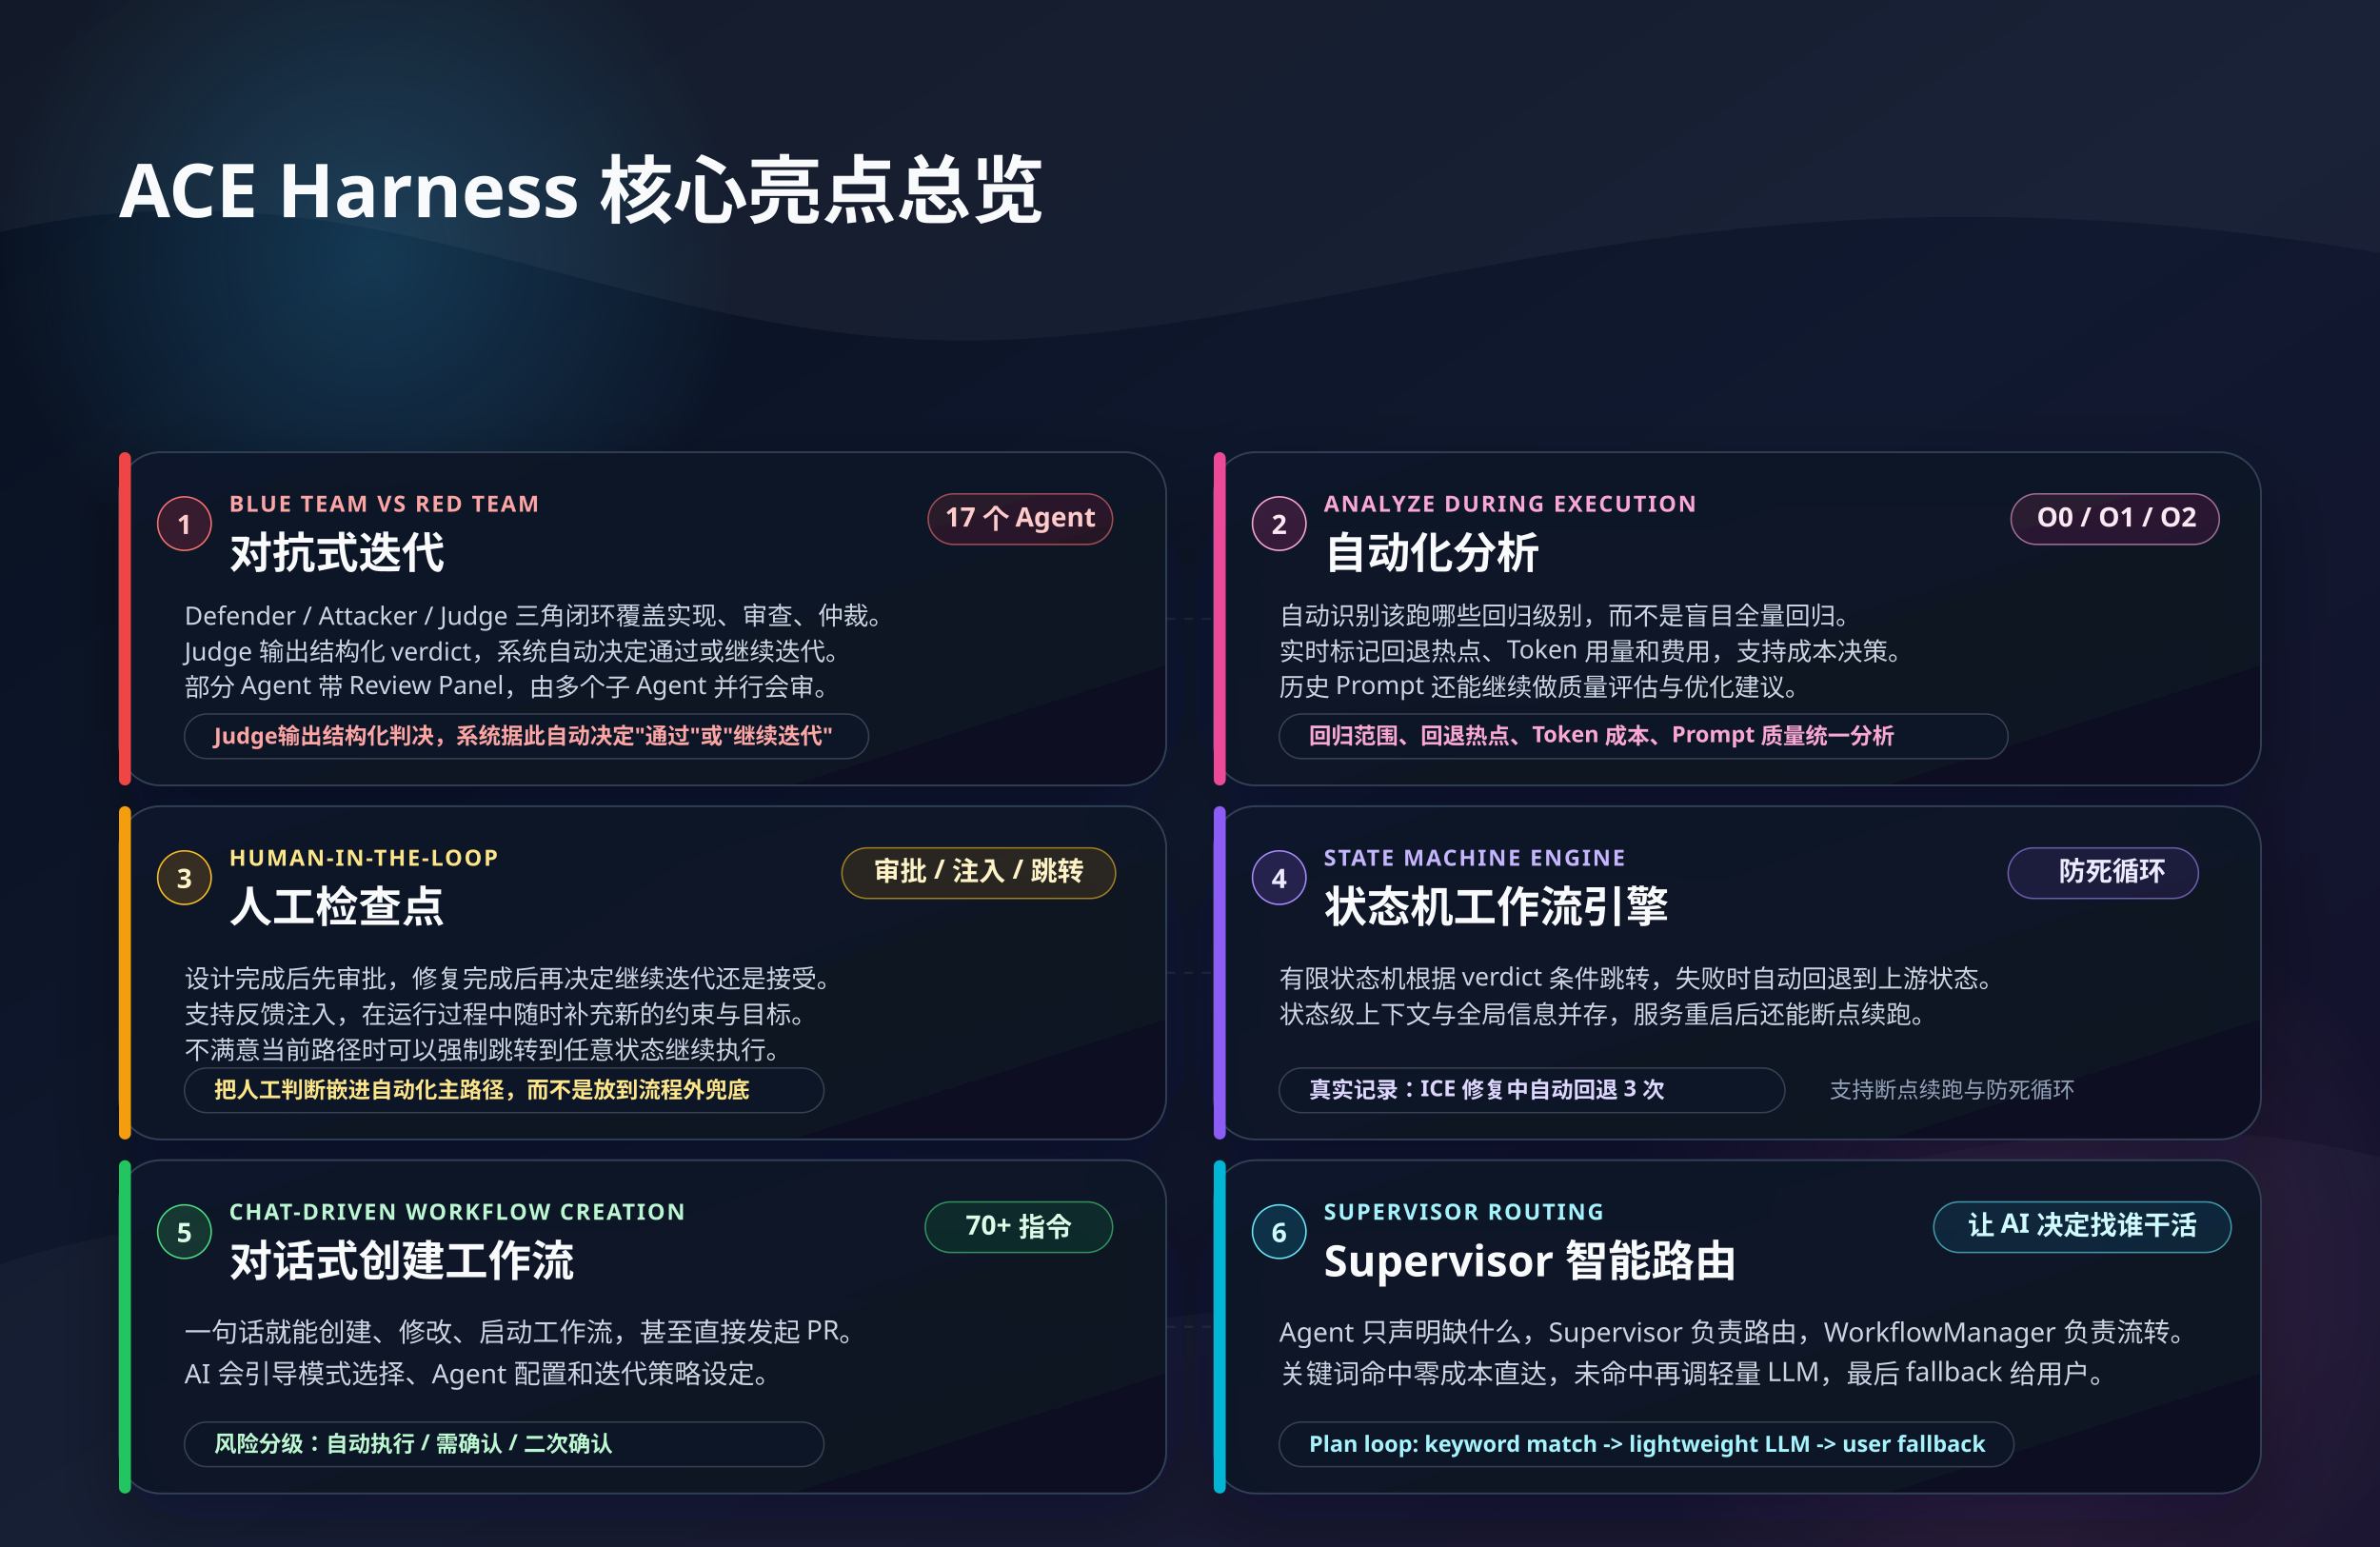
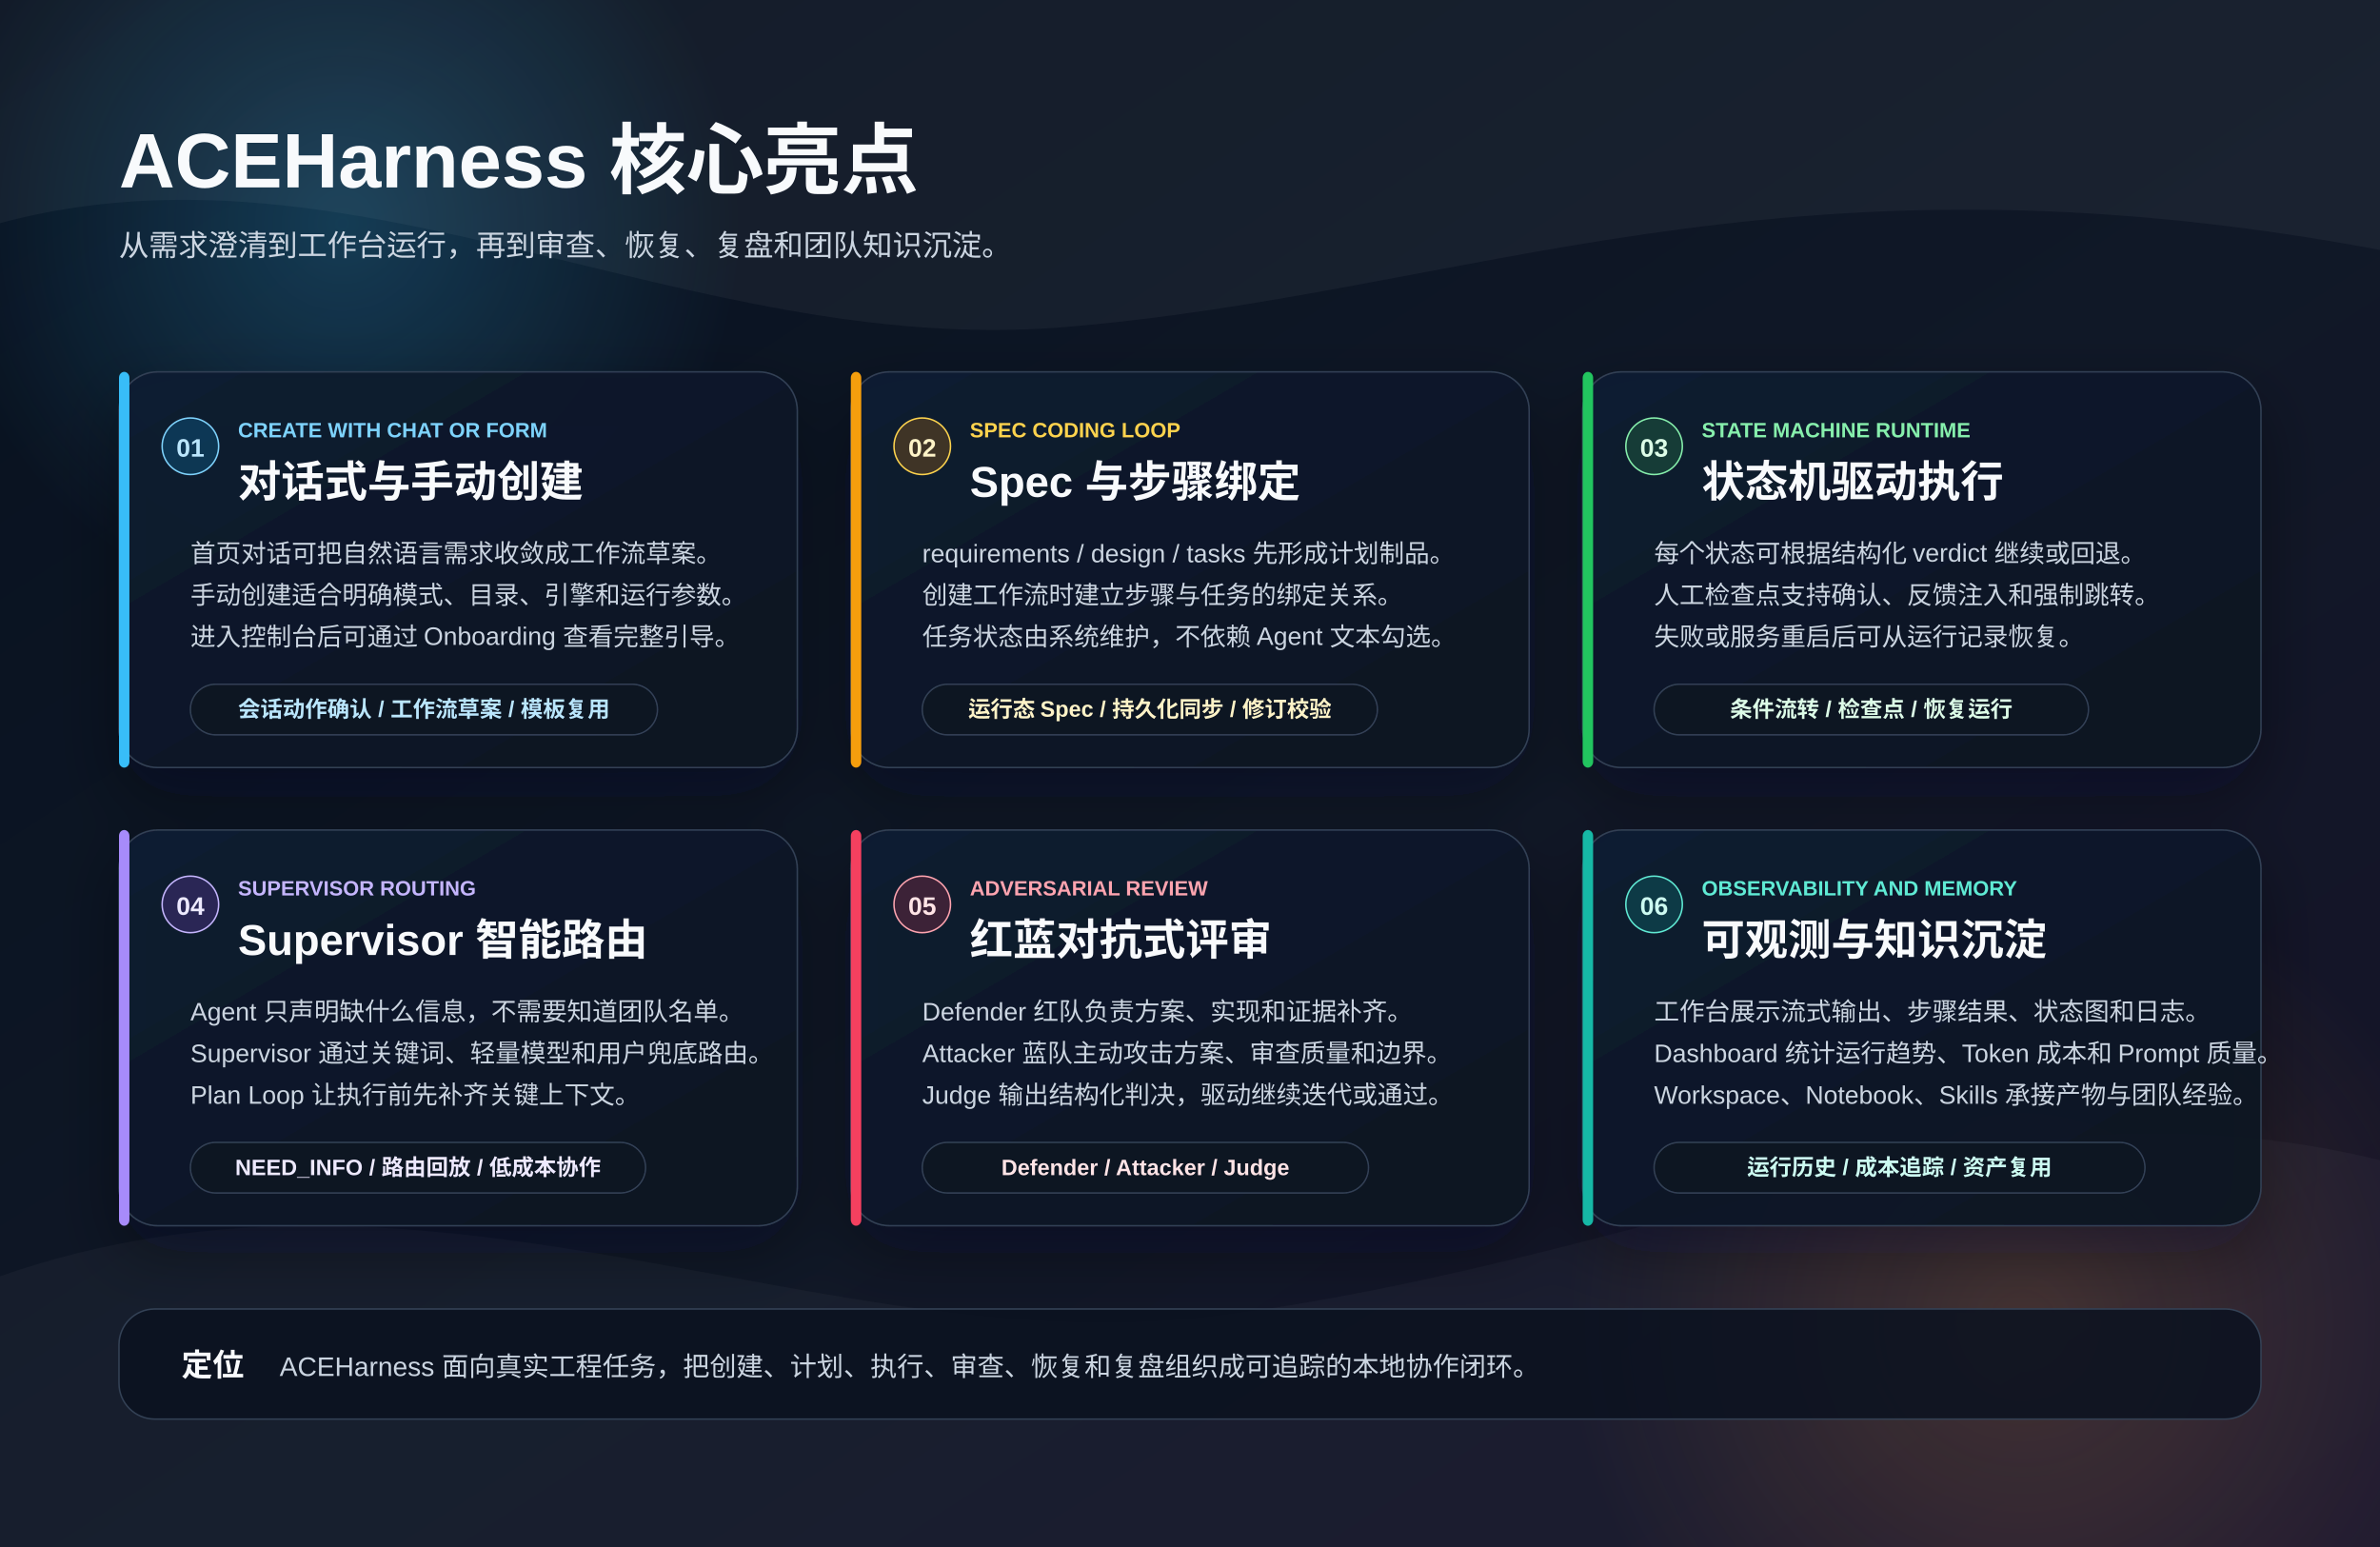
<svg xmlns="http://www.w3.org/2000/svg" viewBox="0 0 1600 1040" role="img" aria-labelledby="title desc">
  <defs>
    <linearGradient id="bg" x1="0" y1="0" x2="1" y2="1">
-       <stop offset="0%" stop-color="#081120" />
-       <stop offset="52%" stop-color="#10192f" />
-       <stop offset="100%" stop-color="#160f2c" />
+       <stop offset="0%" stop-color="#07111F" />
+       <stop offset="55%" stop-color="#101827" />
+       <stop offset="100%" stop-color="#171329" />
    </linearGradient>
-     <linearGradient id="heroFill" x1="0" y1="0" x2="1" y2="1">
-       <stop offset="0%" stop-color="#111c35" stop-opacity="0.96" />
-       <stop offset="100%" stop-color="#0a1120" stop-opacity="0.94" />
-     </linearGradient>
-     <linearGradient id="cardFill" x1="0" y1="0" x2="1" y2="1">
-       <stop offset="0%" stop-color="#0f172a" stop-opacity="0.94" />
-       <stop offset="100%" stop-color="#0a1020" stop-opacity="0.96" />
+     <linearGradient id="panel" x1="0" y1="0" x2="1" y2="1">
+       <stop offset="0%" stop-color="#111C31" stop-opacity="0.98" />
+       <stop offset="100%" stop-color="#0B1220" stop-opacity="0.98" />
    </linearGradient>
    <radialGradient id="glowBlue" cx="50%" cy="50%" r="50%">
-       <stop offset="0%" stop-color="#38bdf8" stop-opacity="0.22" />
-       <stop offset="100%" stop-color="#38bdf8" stop-opacity="0" />
+       <stop offset="0%" stop-color="#38BDF8" stop-opacity="0.24" />
+       <stop offset="100%" stop-color="#38BDF8" stop-opacity="0" />
    </radialGradient>
-     <radialGradient id="glowPink" cx="50%" cy="50%" r="50%">
-       <stop offset="0%" stop-color="#f472b6" stop-opacity="0.16" />
-       <stop offset="100%" stop-color="#f472b6" stop-opacity="0" />
+     <radialGradient id="glowOrange" cx="50%" cy="50%" r="50%">
+       <stop offset="0%" stop-color="#FB923C" stop-opacity="0.18" />
+       <stop offset="100%" stop-color="#FB923C" stop-opacity="0" />
    </radialGradient>
-     <filter id="shadow" x="-20%" y="-20%" width="160%" height="180%">
-       <feDropShadow dx="0" dy="18" stdDeviation="24" flood-color="#020617" flood-opacity="0.36" />
+     <filter id="shadow" x="-12%" y="-16%" width="124%" height="140%">
+       <feDropShadow dx="0" dy="18" stdDeviation="22" flood-color="#020617" flood-opacity="0.38" />
    </filter>
+     <style>
+       .font { font-family: Arial, "Microsoft YaHei", "PingFang SC", sans-serif; }
+       .muted { fill: #CBD5E1; font-size: 17px; }
+       .label { font-size: 14px; font-weight: 700; }
+       .title { fill: #F8FAFC; font-size: 29px; font-weight: 700; }
+       .chip { fill: #0B1220; stroke: #334155; stroke-width: 1; }
+     </style>
  </defs>
  <rect width="1600" height="1040" fill="url(#bg)" />
-   <circle cx="250" cy="170" r="250" fill="url(#glowBlue)" />
-   <circle cx="1360" cy="860" r="280" fill="url(#glowPink)" />
-   <path d="M0 156C256 96 430 242 684 228C940 214 1164 96 1600 170V0H0Z" fill="#ffffff" fill-opacity="0.04" />
-   <path d="M0 850C282 756 548 916 800 884C1122 844 1344 714 1600 778V1040H0Z" fill="#ffffff" fill-opacity="0.03" />
-   <g font-family="Segoe UI, PingFang SC, Microsoft YaHei, sans-serif">
-     <text x="80" y="146" fill="#f8fafc" font-size="50" font-weight="700">ACE Harness 核心亮点总览</text>
+   <circle cx="230" cy="150" r="270" fill="url(#glowBlue)" />
+   <circle cx="1360" cy="890" r="310" fill="url(#glowOrange)" />
+   <path d="M0 150C238 86 462 240 714 220C986 198 1194 92 1600 168V0H0Z" fill="#FFFFFF" fill-opacity="0.045" />
+   <path d="M0 858C292 756 560 920 824 884C1134 842 1340 716 1600 780V1040H0Z" fill="#FFFFFF" fill-opacity="0.035" />
+   <g class="font">
+     <text x="80" y="126" fill="#F8FAFC" font-size="52" font-weight="800">ACEHarness 核心亮点</text>
+     <text x="80" y="172" fill="#CBD5E1" font-size="20">从需求澄清到工作台运行，再到审查、恢复、复盘和团队知识沉淀。</text>
  </g>
-   <g filter="url(#shadow)" font-family="Segoe UI, PingFang SC, Microsoft YaHei, sans-serif">
-     <rect x="80" y="304" width="704" height="224" rx="28" fill="url(#cardFill)" stroke="#334155" stroke-width="1.2" />
-     <rect x="80" y="304" width="8" height="224" rx="4" fill="#ef4444" />
-     <circle cx="124" cy="352" r="18" fill="#ef4444" fill-opacity="0.18" stroke="#f87171" />
-     <text x="124" y="359" text-anchor="middle" fill="#fecaca" font-size="18" font-weight="700">1</text>
-     <text x="154" y="344" fill="#fca5a5" font-size="15" font-weight="700" letter-spacing="1.2">BLUE TEAM VS RED TEAM</text>
-     <text x="154" y="382" fill="#f8fafc" font-size="29" font-weight="700">对抗式迭代</text>
-     <rect x="624" y="332" width="124" height="34" rx="17" fill="#ef4444" fill-opacity="0.12" stroke="#f87171" stroke-opacity="0.6" />
-     <text x="686" y="354" text-anchor="middle" fill="#fecaca" font-size="18" font-weight="700">17 个 Agent</text>
-     <text x="124" y="420" fill="#cbd5e1" font-size="17">
-       <tspan x="124" dy="0">Defender / Attacker / Judge 三角闭环覆盖实现、审查、仲裁。</tspan>
-       <tspan x="124" dy="24">Judge 输出结构化 verdict，系统自动决定通过或继续迭代。</tspan>
-       <tspan x="124" dy="24">部分 Agent 带 Review Panel，由多个子 Agent 并行会审。</tspan>
+   <g class="font" filter="url(#shadow)">
+     <rect x="80" y="250" width="456" height="266" rx="26" fill="url(#panel)" stroke="#334155" />
+     <rect x="80" y="250" width="7" height="266" rx="4" fill="#38BDF8" />
+     <circle cx="128" cy="300" r="19" fill="#0EA5E9" fill-opacity="0.20" stroke="#7DD3FC" />
+     <text x="128" y="307" text-anchor="middle" fill="#BAE6FD" font-size="17" font-weight="700">01</text>
+     <text x="160" y="294" fill="#7DD3FC" class="label">CREATE WITH CHAT OR FORM</text>
+     <text x="160" y="334" class="title">对话式与手动创建</text>
+     <text x="128" y="378" class="muted">
+       <tspan x="128" dy="0">首页对话可把自然语言需求收敛成工作流草案。</tspan>
+       <tspan x="128" dy="28">手动创建适合明确模式、目录、引擎和运行参数。</tspan>
+       <tspan x="128" dy="28">进入控制台后可通过 Onboarding 查看完整引导。</tspan>
    </text>
-     <rect x="124" y="480" width="460" height="30" rx="15" fill="#111827" fill-opacity="0.9" stroke="#374151" />
-     <text x="144" y="500" fill="#fca5a5" font-size="15" font-weight="600">Judge输出结构化判决，系统据此自动决定"通过"或"继续迭代"</text>
-     <rect x="816" y="304" width="704" height="224" rx="28" fill="url(#cardFill)" stroke="#334155" stroke-width="1.2" />
-     <rect x="816" y="304" width="8" height="224" rx="4" fill="#ec4899" />
-     <circle cx="860" cy="352" r="18" fill="#ec4899" fill-opacity="0.18" stroke="#f9a8d4" />
-     <text x="860" y="359" text-anchor="middle" fill="#fce7f3" font-size="18" font-weight="700">2</text>
-     <text x="890" y="344" fill="#f9a8d4" font-size="15" font-weight="700" letter-spacing="1.2">ANALYZE DURING EXECUTION</text>
-     <text x="890" y="382" fill="#f8fafc" font-size="29" font-weight="700">自动化分析</text>
-     <rect x="1352" y="332" width="140" height="34" rx="17" fill="#ec4899" fill-opacity="0.12" stroke="#f9a8d4" stroke-opacity="0.6" />
-     <text x="1423" y="354" text-anchor="middle" fill="#fce7f3" font-size="18" font-weight="700">O0 / O1 / O2</text>
-     <text x="860" y="420" fill="#cbd5e1" font-size="17">
-       <tspan x="860" dy="0">自动识别该跑哪些回归级别，而不是盲目全量回归。</tspan>
-       <tspan x="860" dy="24">实时标记回退热点、Token 用量和费用，支持成本决策。</tspan>
-       <tspan x="860" dy="24">历史 Prompt 还能继续做质量评估与优化建议。</tspan>
+     <rect x="128" y="460" width="314" height="34" rx="17" class="chip" />
+     <text x="285" y="482" text-anchor="middle" fill="#BAE6FD" font-size="15" font-weight="700">会话动作确认 / 工作流草案 / 模板复用</text>
+     <rect x="572" y="250" width="456" height="266" rx="26" fill="url(#panel)" stroke="#334155" />
+     <rect x="572" y="250" width="7" height="266" rx="4" fill="#F59E0B" />
+     <circle cx="620" cy="300" r="19" fill="#F59E0B" fill-opacity="0.20" stroke="#FCD34D" />
+     <text x="620" y="307" text-anchor="middle" fill="#FEF3C7" font-size="17" font-weight="700">02</text>
+     <text x="652" y="294" fill="#FCD34D" class="label">SPEC CODING LOOP</text>
+     <text x="652" y="334" class="title">Spec 与步骤绑定</text>
+     <text x="620" y="378" class="muted">
+       <tspan x="620" dy="0">requirements / design / tasks 先形成计划制品。</tspan>
+       <tspan x="620" dy="28">创建工作流时建立步骤与任务的绑定关系。</tspan>
+       <tspan x="620" dy="28">任务状态由系统维护，不依赖 Agent 文本勾选。</tspan>
    </text>
-     <rect x="860" y="480" width="490" height="30" rx="15" fill="#111827" fill-opacity="0.9" stroke="#374151" />
-     <text x="880" y="500" fill="#f9a8d4" font-size="15" font-weight="600">回归范围、回退热点、Token 成本、Prompt 质量统一分析</text>
-     <rect x="80" y="542" width="704" height="224" rx="28" fill="url(#cardFill)" stroke="#334155" stroke-width="1.2" />
-     <rect x="80" y="542" width="8" height="224" rx="4" fill="#f59e0b" />
-     <circle cx="124" cy="590" r="18" fill="#f59e0b" fill-opacity="0.18" stroke="#fbbf24" />
-     <text x="124" y="597" text-anchor="middle" fill="#fef3c7" font-size="18" font-weight="700">3</text>
-     <text x="154" y="582" fill="#fde68a" font-size="15" font-weight="700" letter-spacing="1.2">HUMAN-IN-THE-LOOP</text>
-     <text x="154" y="620" fill="#f8fafc" font-size="29" font-weight="700">人工检查点</text>
-     <rect x="566" y="570" width="184" height="34" rx="17" fill="#f59e0b" fill-opacity="0.12" stroke="#fbbf24" stroke-opacity="0.6" />
-     <text x="658" y="592" text-anchor="middle" fill="#fef3c7" font-size="18" font-weight="700">审批 / 注入 / 跳转</text>
-     <text x="124" y="664" fill="#cbd5e1" font-size="17">
-       <tspan x="124" dy="0">设计完成后先审批，修复完成后再决定继续迭代还是接受。</tspan>
-       <tspan x="124" dy="24">支持反馈注入，在运行过程中随时补充新的约束与目标。</tspan>
-       <tspan x="124" dy="24">不满意当前路径时可以强制跳转到任意状态继续执行。</tspan>
+     <rect x="620" y="460" width="306" height="34" rx="17" class="chip" />
+     <text x="773" y="482" text-anchor="middle" fill="#FEF3C7" font-size="15" font-weight="700">运行态 Spec / 持久化同步 / 修订校验</text>
+     <rect x="1064" y="250" width="456" height="266" rx="26" fill="url(#panel)" stroke="#334155" />
+     <rect x="1064" y="250" width="7" height="266" rx="4" fill="#22C55E" />
+     <circle cx="1112" cy="300" r="19" fill="#22C55E" fill-opacity="0.20" stroke="#86EFAC" />
+     <text x="1112" y="307" text-anchor="middle" fill="#DCFCE7" font-size="17" font-weight="700">03</text>
+     <text x="1144" y="294" fill="#86EFAC" class="label">STATE MACHINE RUNTIME</text>
+     <text x="1144" y="334" class="title">状态机驱动执行</text>
+     <text x="1112" y="378" class="muted">
+       <tspan x="1112" dy="0">每个状态可根据结构化 verdict 继续或回退。</tspan>
+       <tspan x="1112" dy="28">人工检查点支持确认、反馈注入和强制跳转。</tspan>
+       <tspan x="1112" dy="28">失败或服务重启后可从运行记录恢复。</tspan>
    </text>
-     <rect x="124" y="718" width="430" height="30" rx="15" fill="#111827" fill-opacity="0.9" stroke="#374151" />
-     <text x="144" y="738" fill="#fde68a" font-size="15" font-weight="600">把人工判断嵌进自动化主路径，而不是放到流程外兜底</text>
-     <rect x="816" y="542" width="704" height="224" rx="28" fill="url(#cardFill)" stroke="#334155" stroke-width="1.2" />
-     <rect x="816" y="542" width="8" height="224" rx="4" fill="#8b5cf6" />
-     <circle cx="860" cy="590" r="18" fill="#8b5cf6" fill-opacity="0.18" stroke="#a78bfa" />
-     <text x="860" y="597" text-anchor="middle" fill="#ede9fe" font-size="18" font-weight="700">4</text>
-     <text x="890" y="582" fill="#c4b5fd" font-size="15" font-weight="700" letter-spacing="1.2">STATE MACHINE ENGINE</text>
-     <text x="890" y="620" fill="#f8fafc" font-size="29" font-weight="700">状态机工作流引擎</text>
-     <rect x="1350" y="570" width="128" height="34" rx="17" fill="#8b5cf6" fill-opacity="0.12" stroke="#a78bfa" stroke-opacity="0.6" />
-     <text x="1420" y="592" text-anchor="middle" fill="#ede9fe" font-size="18" font-weight="700">防死循环</text>
-     <text x="860" y="664" fill="#cbd5e1" font-size="17">
-       <tspan x="860" dy="0">有限状态机根据 verdict 条件跳转，失败时自动回退到上游状态。</tspan>
-       <tspan x="860" dy="24">状态级上下文与全局信息并存，服务重启后还能断点续跑。</tspan>
+     <rect x="1112" y="460" width="292" height="34" rx="17" class="chip" />
+     <text x="1258" y="482" text-anchor="middle" fill="#DCFCE7" font-size="15" font-weight="700">条件流转 / 检查点 / 恢复运行</text>
+     <rect x="80" y="558" width="456" height="266" rx="26" fill="url(#panel)" stroke="#334155" />
+     <rect x="80" y="558" width="7" height="266" rx="4" fill="#A78BFA" />
+     <circle cx="128" cy="608" r="19" fill="#8B5CF6" fill-opacity="0.20" stroke="#C4B5FD" />
+     <text x="128" y="615" text-anchor="middle" fill="#EDE9FE" font-size="17" font-weight="700">04</text>
+     <text x="160" y="602" fill="#C4B5FD" class="label">SUPERVISOR ROUTING</text>
+     <text x="160" y="642" class="title">Supervisor 智能路由</text>
+     <text x="128" y="686" class="muted">
+       <tspan x="128" dy="0">Agent 只声明缺什么信息，不需要知道团队名单。</tspan>
+       <tspan x="128" dy="28">Supervisor 通过关键词、轻量模型和用户兜底路由。</tspan>
+       <tspan x="128" dy="28">Plan Loop 让执行前先补齐关键上下文。</tspan>
    </text>
-     <rect x="860" y="718" width="340" height="30" rx="15" fill="#111827" fill-opacity="0.9" stroke="#374151" />
-     <text x="880" y="738" fill="#ddd6fe" font-size="15" font-weight="600">真实记录：ICE 修复中自动回退 3 次</text>
-     <text x="1230" y="738" fill="#94a3b8" font-size="15">支持断点续跑与防死循环</text>
-     <rect x="80" y="780" width="704" height="224" rx="28" fill="url(#cardFill)" stroke="#334155" stroke-width="1.2" />
-     <rect x="80" y="780" width="8" height="224" rx="4" fill="#22c55e" />
-     <circle cx="124" cy="828" r="18" fill="#22c55e" fill-opacity="0.18" stroke="#4ade80" />
-     <text x="124" y="835" text-anchor="middle" fill="#dcfce7" font-size="18" font-weight="700">5</text>
-     <text x="154" y="820" fill="#bbf7d0" font-size="15" font-weight="700" letter-spacing="1.2">CHAT-DRIVEN WORKFLOW CREATION</text>
-     <text x="154" y="858" fill="#f8fafc" font-size="29" font-weight="700">对话式创建工作流</text>
-     <rect x="622" y="808" width="126" height="34" rx="17" fill="#22c55e" fill-opacity="0.12" stroke="#4ade80" stroke-opacity="0.6" />
-     <text x="685" y="830" text-anchor="middle" fill="#dcfce7" font-size="18" font-weight="700">70+ 指令</text>
-     <text x="124" y="902" fill="#cbd5e1" font-size="18">
-       <tspan x="124" dy="0">一句话就能创建、修改、启动工作流，甚至直接发起 PR。</tspan>
-       <tspan x="124" dy="28">AI 会引导模式选择、Agent 配置和迭代策略设定。</tspan>
+     <rect x="128" y="768" width="306" height="34" rx="17" class="chip" />
+     <text x="281" y="790" text-anchor="middle" fill="#EDE9FE" font-size="15" font-weight="700">NEED_INFO / 路由回放 / 低成本协作</text>
+     <rect x="572" y="558" width="456" height="266" rx="26" fill="url(#panel)" stroke="#334155" />
+     <rect x="572" y="558" width="7" height="266" rx="4" fill="#F43F5E" />
+     <circle cx="620" cy="608" r="19" fill="#F43F5E" fill-opacity="0.20" stroke="#FDA4AF" />
+     <text x="620" y="615" text-anchor="middle" fill="#FFE4E6" font-size="17" font-weight="700">05</text>
+     <text x="652" y="602" fill="#FDA4AF" class="label">ADVERSARIAL REVIEW</text>
+     <text x="652" y="642" class="title">红蓝对抗式评审</text>
+     <text x="620" y="686" class="muted">
+       <tspan x="620" dy="0">Defender 红队负责方案、实现和证据补齐。</tspan>
+       <tspan x="620" dy="28">Attacker 蓝队主动攻击方案、审查质量和边界。</tspan>
+       <tspan x="620" dy="28">Judge 输出结构化判决，驱动继续迭代或通过。</tspan>
    </text>
-     <rect x="124" y="956" width="430" height="30" rx="15" fill="#111827" fill-opacity="0.9" stroke="#374151" />
-     <text x="144" y="976" fill="#bbf7d0" font-size="15" font-weight="600">风险分级：自动执行 / 需确认 / 二次确认</text>
-     <rect x="816" y="780" width="704" height="224" rx="28" fill="url(#cardFill)" stroke="#334155" stroke-width="1.2" />
-     <rect x="816" y="780" width="8" height="224" rx="4" fill="#06b6d4" />
-     <circle cx="860" cy="828" r="18" fill="#06b6d4" fill-opacity="0.18" stroke="#67e8f9" />
-     <text x="860" y="835" text-anchor="middle" fill="#cffafe" font-size="18" font-weight="700">6</text>
-     <text x="890" y="820" fill="#a5f3fc" font-size="15" font-weight="700" letter-spacing="1.2">SUPERVISOR ROUTING</text>
-     <text x="890" y="858" fill="#f8fafc" font-size="29" font-weight="700">Supervisor 智能路由</text>
-     <rect x="1300" y="808" width="200" height="34" rx="17" fill="#06b6d4" fill-opacity="0.12" stroke="#67e8f9" stroke-opacity="0.6" />
-     <text x="1400" y="830" text-anchor="middle" fill="#cffafe" font-size="18" font-weight="700">让 AI 决定找谁干活</text>
-     <text x="860" y="902" fill="#cbd5e1" font-size="18">
-       <tspan x="860" dy="0">Agent 只声明缺什么，Supervisor 负责路由，WorkflowManager 负责流转。</tspan>
-       <tspan x="860" dy="28">关键词命中零成本直达，未命中再调轻量 LLM，最后 fallback 给用户。</tspan>
+     <rect x="620" y="768" width="300" height="34" rx="17" class="chip" />
+     <text x="770" y="790" text-anchor="middle" fill="#FFE4E6" font-size="15" font-weight="700">Defender / Attacker / Judge</text>
+     <rect x="1064" y="558" width="456" height="266" rx="26" fill="url(#panel)" stroke="#334155" />
+     <rect x="1064" y="558" width="7" height="266" rx="4" fill="#14B8A6" />
+     <circle cx="1112" cy="608" r="19" fill="#14B8A6" fill-opacity="0.20" stroke="#5EEAD4" />
+     <text x="1112" y="615" text-anchor="middle" fill="#CCFBF1" font-size="17" font-weight="700">06</text>
+     <text x="1144" y="602" fill="#5EEAD4" class="label">OBSERVABILITY AND MEMORY</text>
+     <text x="1144" y="642" class="title">可观测与知识沉淀</text>
+     <text x="1112" y="686" class="muted">
+       <tspan x="1112" dy="0">工作台展示流式输出、步骤结果、状态图和日志。</tspan>
+       <tspan x="1112" dy="28">Dashboard 统计运行趋势、Token 成本和 Prompt 质量。</tspan>
+       <tspan x="1112" dy="28">Workspace、Notebook、Skills 承接产物与团队经验。</tspan>
    </text>
-     <rect x="860" y="956" width="494" height="30" rx="15" fill="#111827" fill-opacity="0.9" stroke="#374151" />
-     <text x="880" y="976" fill="#a5f3fc" font-size="15" font-weight="600">Plan loop: keyword match -&gt; lightweight LLM -&gt; user fallback</text>
+     <rect x="1112" y="768" width="330" height="34" rx="17" class="chip" />
+     <text x="1277" y="790" text-anchor="middle" fill="#CCFBF1" font-size="15" font-weight="700">运行历史 / 成本追踪 / 资产复用</text>
  </g>
-   <g opacity="0.24">
-     <line x1="784" y1="416" x2="816" y2="416" stroke="#475569" stroke-width="1.5" stroke-dasharray="6 6" />
-     <line x1="784" y1="654" x2="816" y2="654" stroke="#475569" stroke-width="1.5" stroke-dasharray="6 6" />
-     <line x1="784" y1="892" x2="816" y2="892" stroke="#475569" stroke-width="1.5" stroke-dasharray="6 6" />
+   <g class="font">
+     <rect x="80" y="880" width="1440" height="74" rx="24" fill="#0B1220" fill-opacity="0.86" stroke="#334155" />
+     <text x="122" y="925" fill="#F8FAFC" font-size="21" font-weight="700">定位</text>
+     <text x="188" y="925" fill="#CBD5E1" font-size="18">ACEHarness 面向真实工程任务，把创建、计划、执行、审查、恢复和复盘组织成可追踪的本地协作闭环。</text>
  </g>
</svg>
